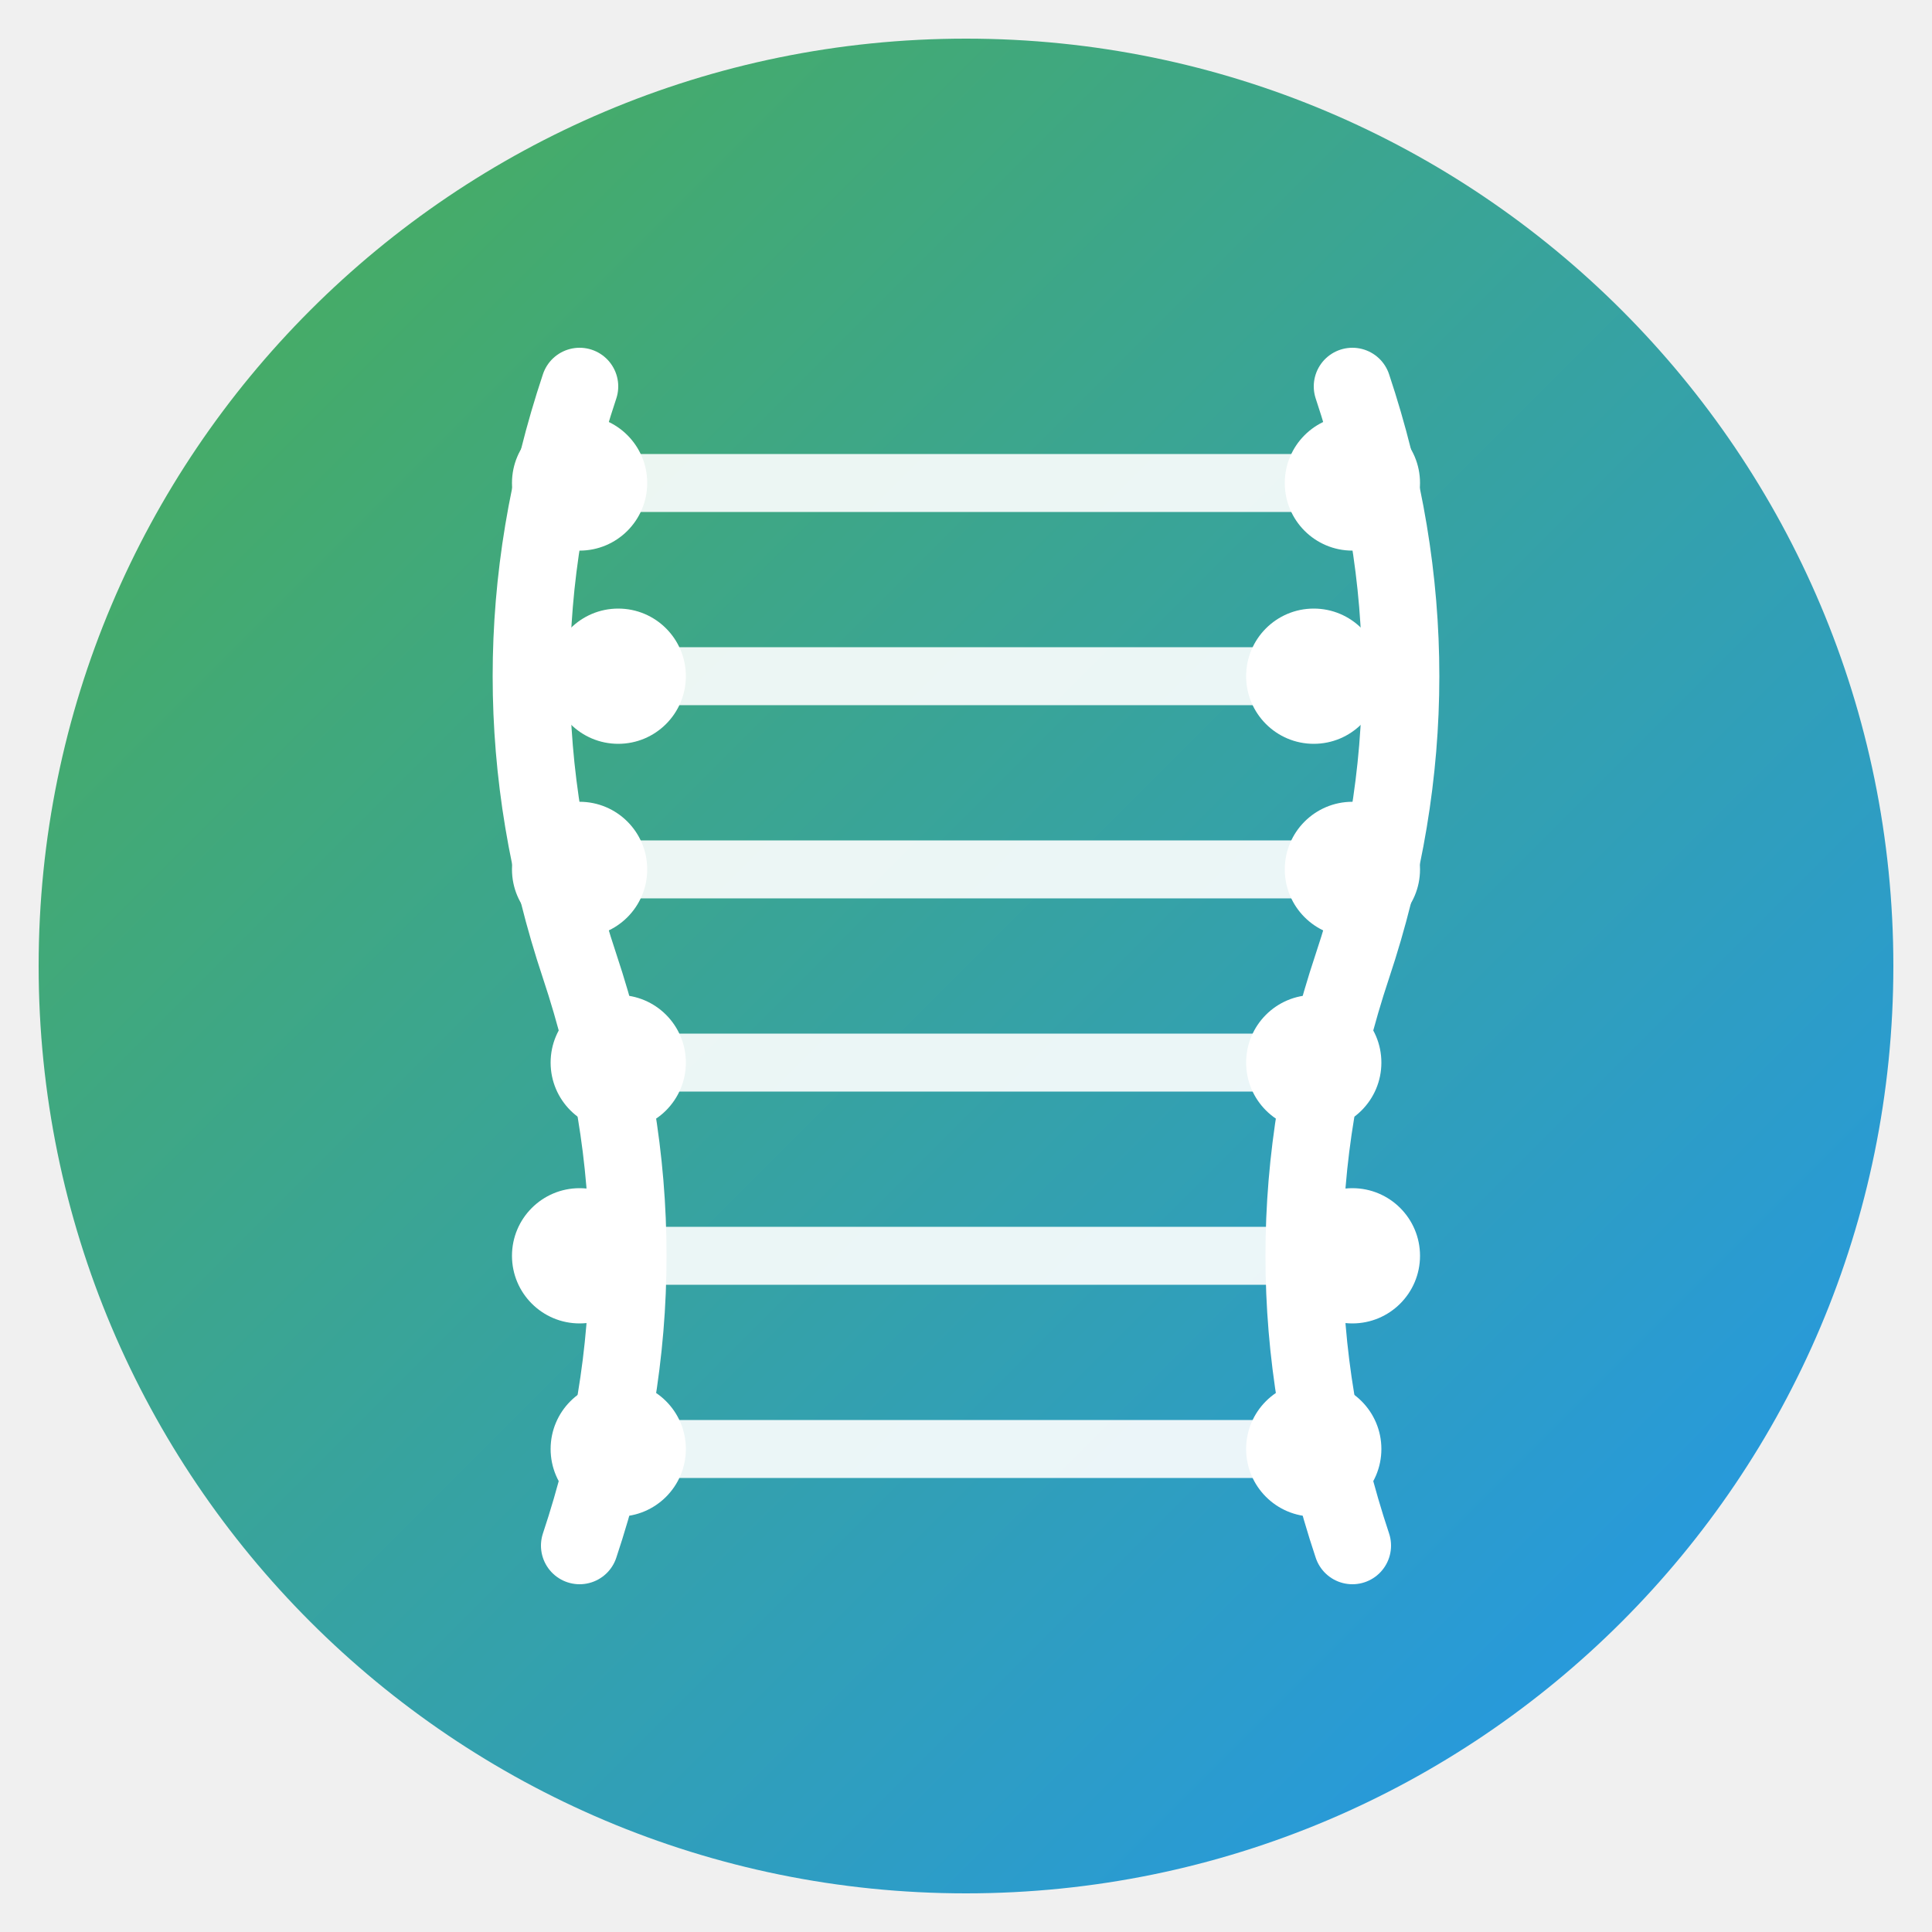
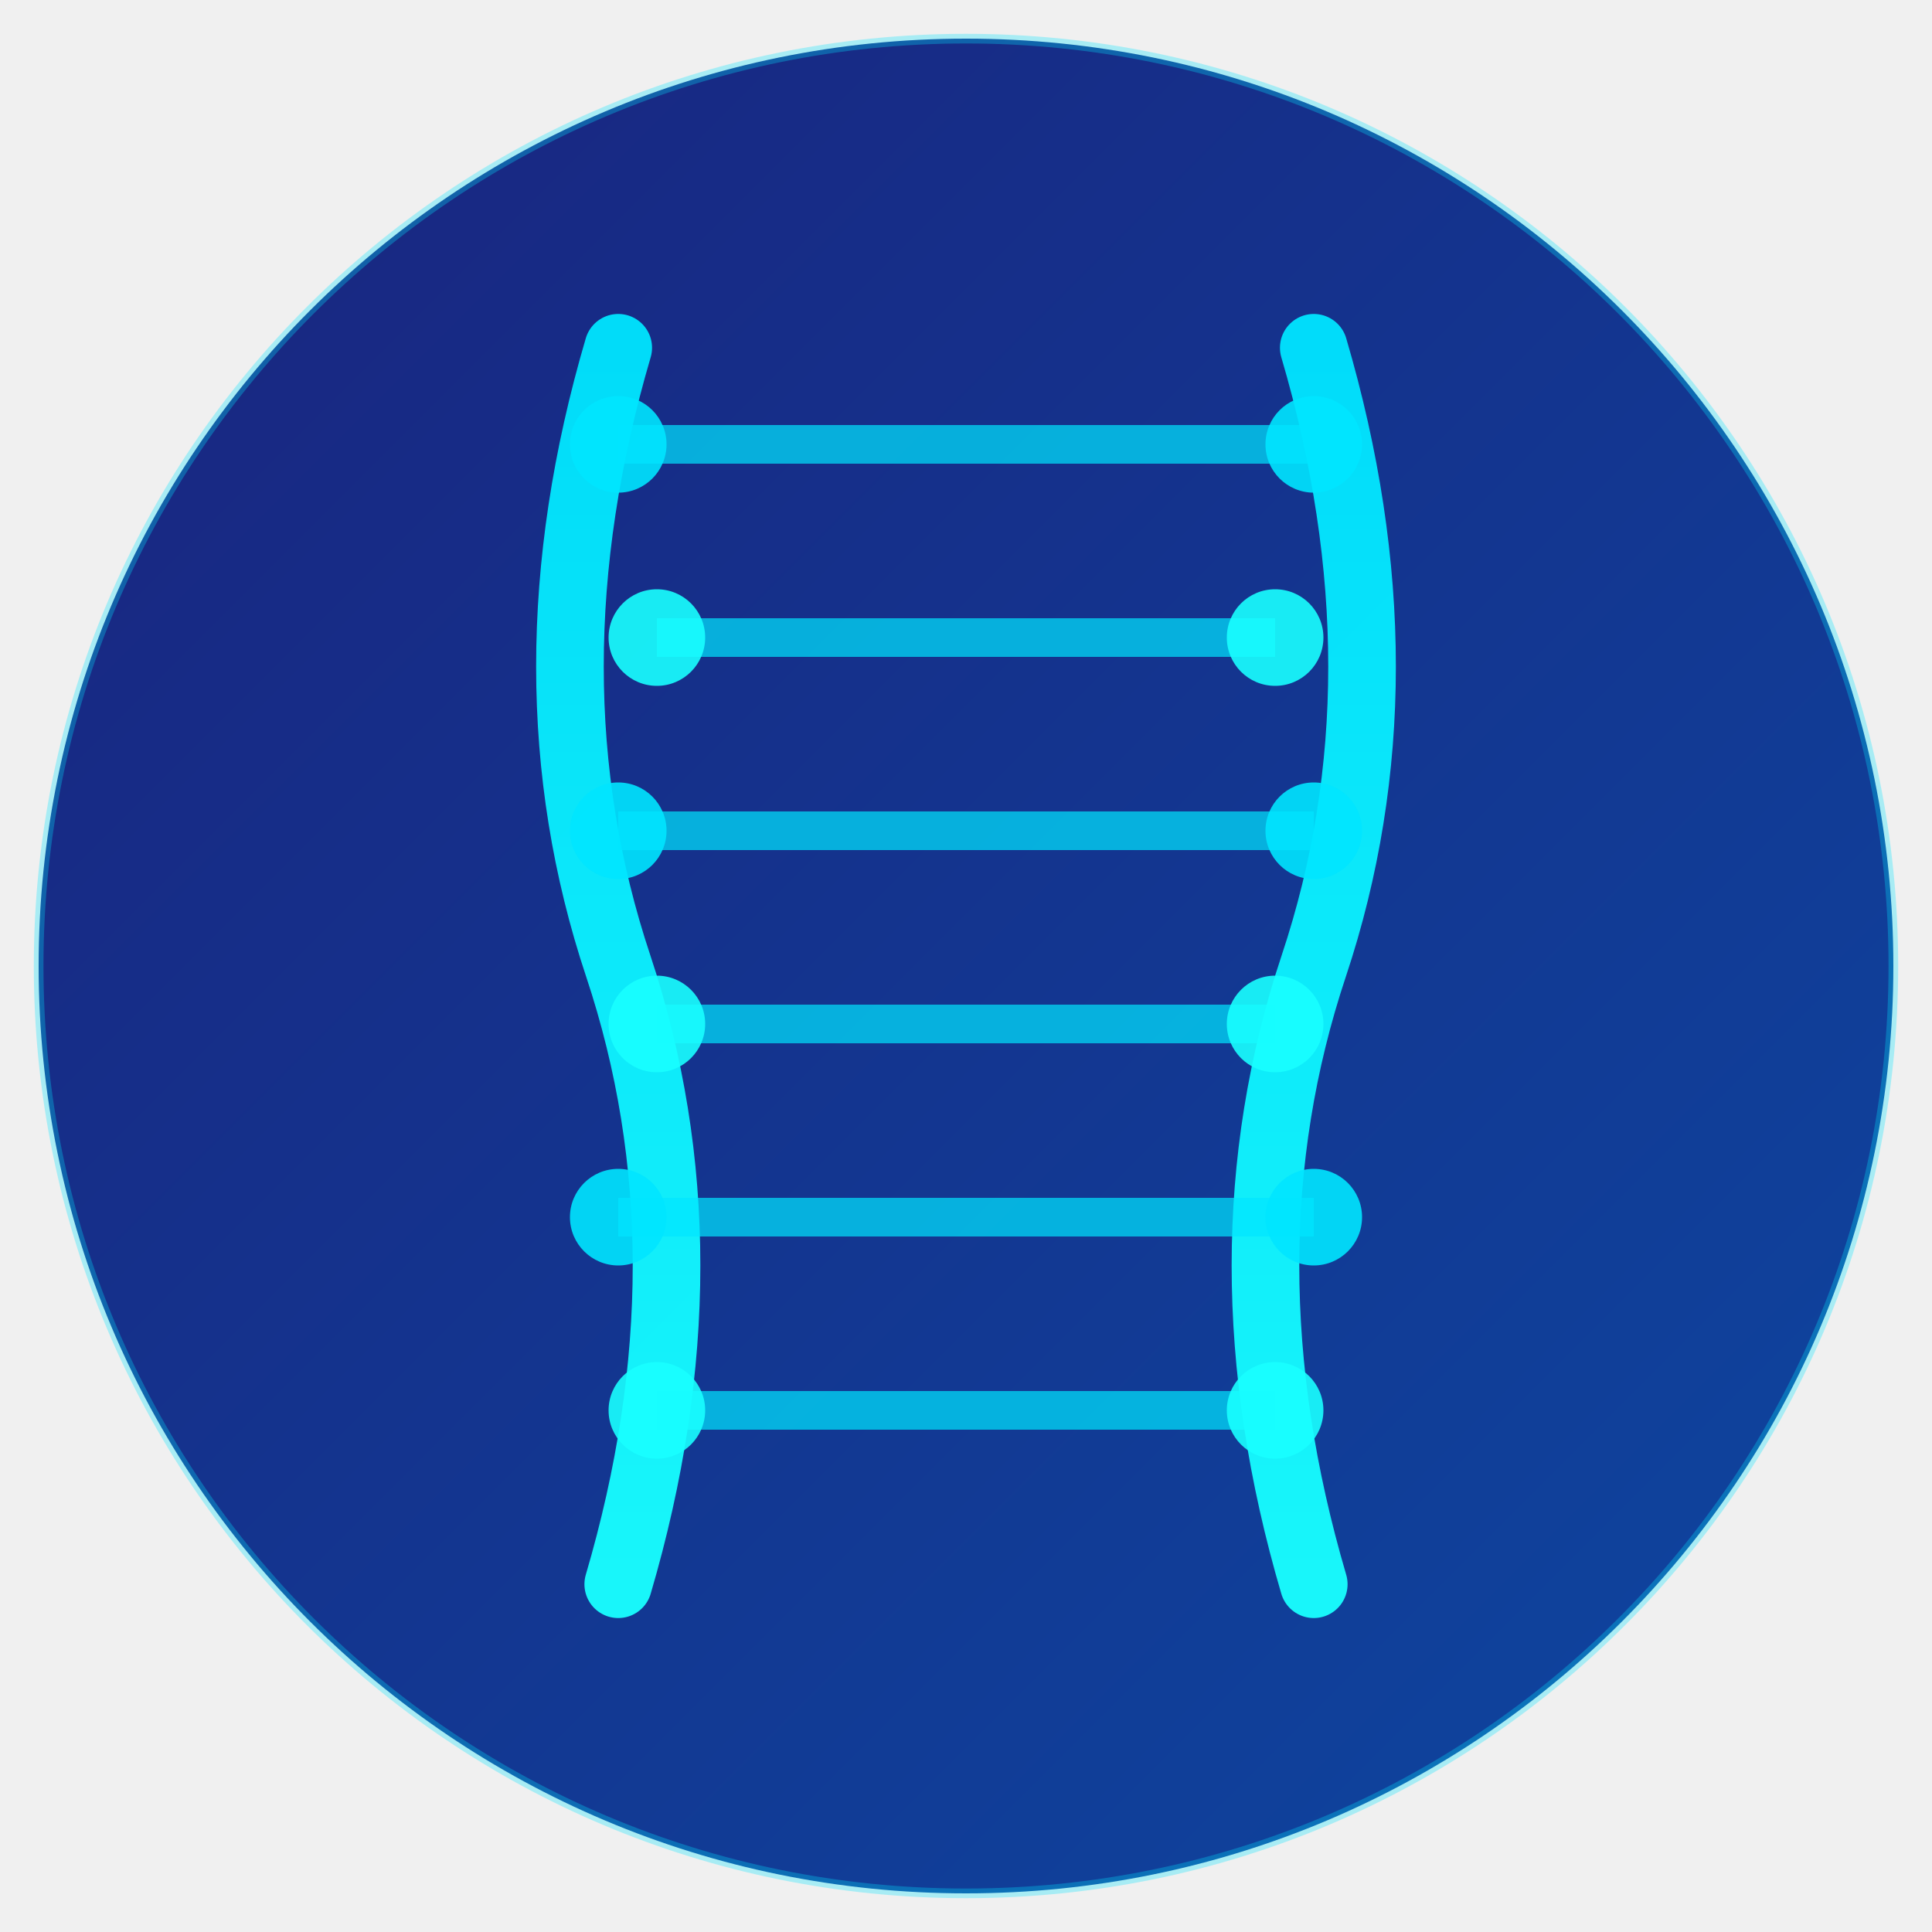
<svg xmlns="http://www.w3.org/2000/svg" viewBox="0 0 100 100">
  <defs>
-     <linearGradient id="dnaGradient" x1="0%" y1="0%" x2="100%" y2="100%">
-       <stop offset="0%" style="stop-color:#4CAF50;stop-opacity:1" />
-       <stop offset="100%" style="stop-color:#2196F3;stop-opacity:1" />
+     <linearGradient id="bgGradient" x1="0%" y1="0%" x2="100%" y2="100%">
+       <stop offset="0%" style="stop-color:#1a237e;stop-opacity:1" />
+       <stop offset="100%" style="stop-color:#0d47a1;stop-opacity:1" />
+     </linearGradient>
+     <linearGradient id="helixGradient" x1="0%" y1="0%" x2="0%" y2="100%">
+       <stop offset="0%" style="stop-color:#00e5ff;stop-opacity:1" />
+       <stop offset="100%" style="stop-color:#18ffff;stop-opacity:1" />
    </linearGradient>
  </defs>
-   <circle cx="50" cy="50" r="48" fill="url(#dnaGradient)" />
-   <path d="M 30 20 Q 25 35, 30 50 Q 35 65, 30 80" stroke="white" stroke-width="4" fill="none" stroke-linecap="round" />
-   <path d="M 70 20 Q 75 35, 70 50 Q 65 65, 70 80" stroke="white" stroke-width="4" fill="none" stroke-linecap="round" />
-   <line x1="30" y1="25" x2="70" y2="25" stroke="white" stroke-width="3" opacity="0.9" />
-   <line x1="32" y1="35" x2="68" y2="35" stroke="white" stroke-width="3" opacity="0.9" />
-   <line x1="30" y1="45" x2="70" y2="45" stroke="white" stroke-width="3" opacity="0.9" />
-   <line x1="32" y1="55" x2="68" y2="55" stroke="white" stroke-width="3" opacity="0.9" />
-   <line x1="30" y1="65" x2="70" y2="65" stroke="white" stroke-width="3" opacity="0.9" />
-   <line x1="32" y1="75" x2="68" y2="75" stroke="white" stroke-width="3" opacity="0.9" />
-   <circle cx="30" cy="25" r="3.5" fill="white" />
-   <circle cx="70" cy="25" r="3.5" fill="white" />
-   <circle cx="32" cy="35" r="3.5" fill="white" />
-   <circle cx="68" cy="35" r="3.5" fill="white" />
-   <circle cx="30" cy="45" r="3.5" fill="white" />
-   <circle cx="70" cy="45" r="3.5" fill="white" />
-   <circle cx="32" cy="55" r="3.5" fill="white" />
-   <circle cx="68" cy="55" r="3.5" fill="white" />
-   <circle cx="30" cy="65" r="3.5" fill="white" />
-   <circle cx="70" cy="65" r="3.5" fill="white" />
-   <circle cx="32" cy="75" r="3.5" fill="white" />
-   <circle cx="68" cy="75" r="3.5" fill="white" />
+   <circle cx="50" cy="50" r="48" fill="url(#bgGradient)" />
+   <path d="M 32 18 Q 27 35, 32 50 Q 37 65, 32 82" stroke="url(#helixGradient)" stroke-width="3.5" fill="none" stroke-linecap="round" opacity="0.95" />
+   <path d="M 68 18 Q 73 35, 68 50 Q 63 65, 68 82" stroke="url(#helixGradient)" stroke-width="3.5" fill="none" stroke-linecap="round" opacity="0.95" />
+   <line x1="32" y1="23" x2="68" y2="23" stroke="#00e5ff" stroke-width="2" opacity="0.7" />
+   <line x1="34" y1="33" x2="66" y2="33" stroke="#00e5ff" stroke-width="2" opacity="0.7" />
+   <line x1="32" y1="43" x2="68" y2="43" stroke="#00e5ff" stroke-width="2" opacity="0.7" />
+   <line x1="34" y1="53" x2="66" y2="53" stroke="#00e5ff" stroke-width="2" opacity="0.7" />
+   <line x1="32" y1="63" x2="68" y2="63" stroke="#00e5ff" stroke-width="2" opacity="0.7" />
+   <line x1="34" y1="73" x2="66" y2="73" stroke="#00e5ff" stroke-width="2" opacity="0.7" />
+   <circle cx="32" cy="23" r="2.5" fill="#00e5ff" opacity="0.9" />
+   <circle cx="68" cy="23" r="2.5" fill="#00e5ff" opacity="0.9" />
+   <circle cx="34" cy="33" r="2.5" fill="#18ffff" opacity="0.9" />
+   <circle cx="66" cy="33" r="2.5" fill="#18ffff" opacity="0.9" />
+   <circle cx="32" cy="43" r="2.5" fill="#00e5ff" opacity="0.9" />
+   <circle cx="68" cy="43" r="2.5" fill="#00e5ff" opacity="0.9" />
+   <circle cx="34" cy="53" r="2.5" fill="#18ffff" opacity="0.9" />
+   <circle cx="66" cy="53" r="2.5" fill="#18ffff" opacity="0.9" />
+   <circle cx="32" cy="63" r="2.5" fill="#00e5ff" opacity="0.9" />
+   <circle cx="68" cy="63" r="2.5" fill="#00e5ff" opacity="0.9" />
+   <circle cx="34" cy="73" r="2.5" fill="#18ffff" opacity="0.9" />
+   <circle cx="66" cy="73" r="2.5" fill="#18ffff" opacity="0.9" />
+   <circle cx="50" cy="50" r="48" fill="none" stroke="#00e5ff" stroke-width="0.5" opacity="0.3" />
</svg>
